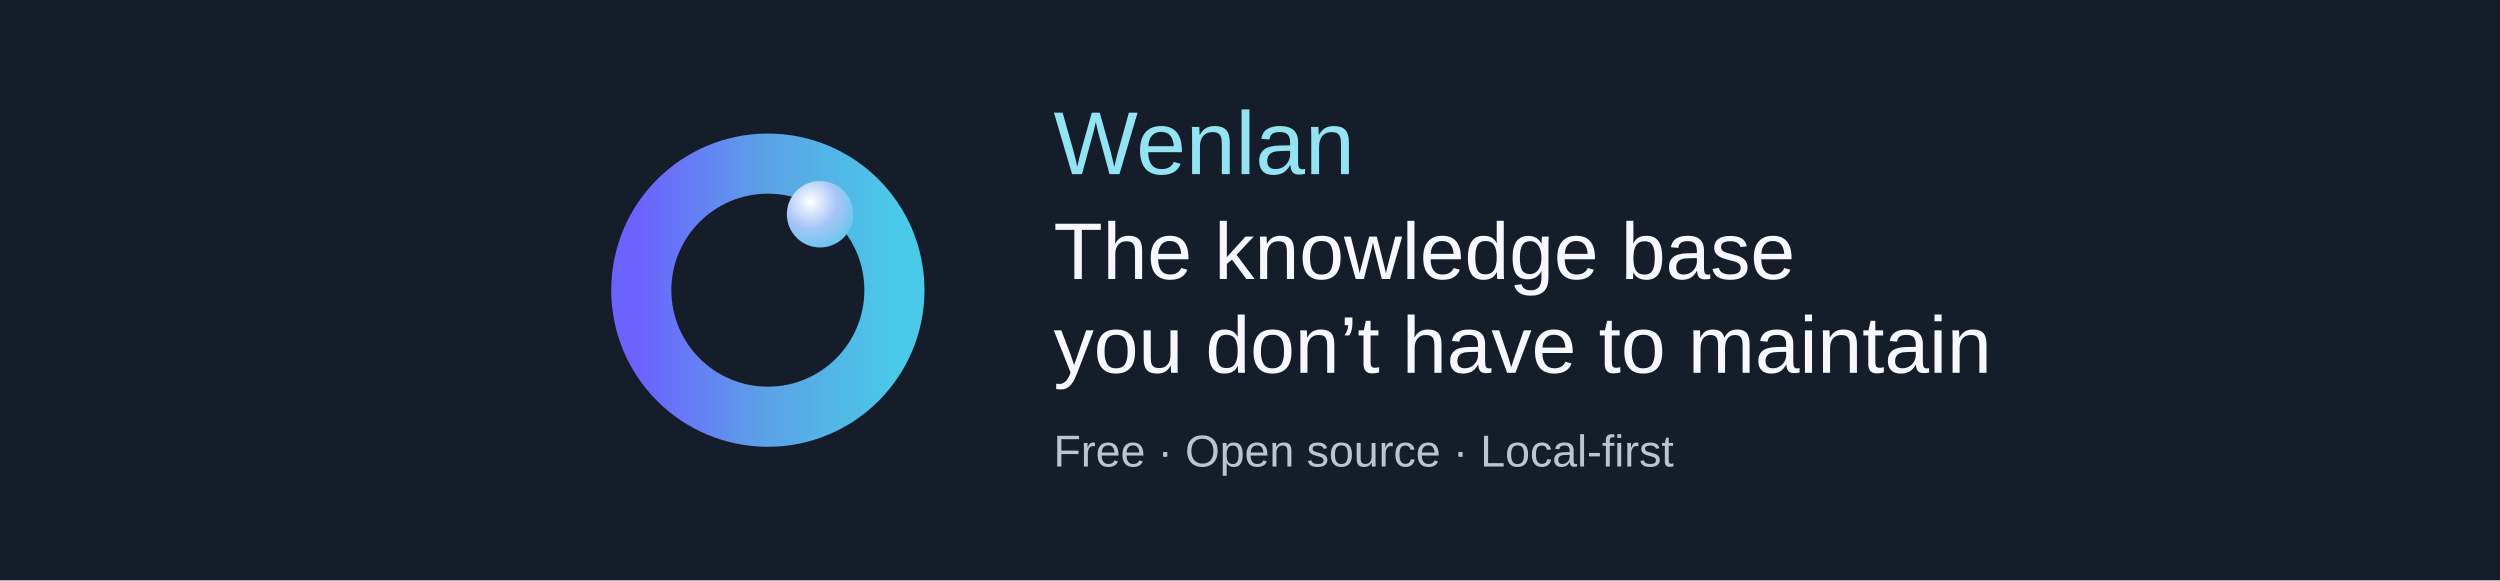
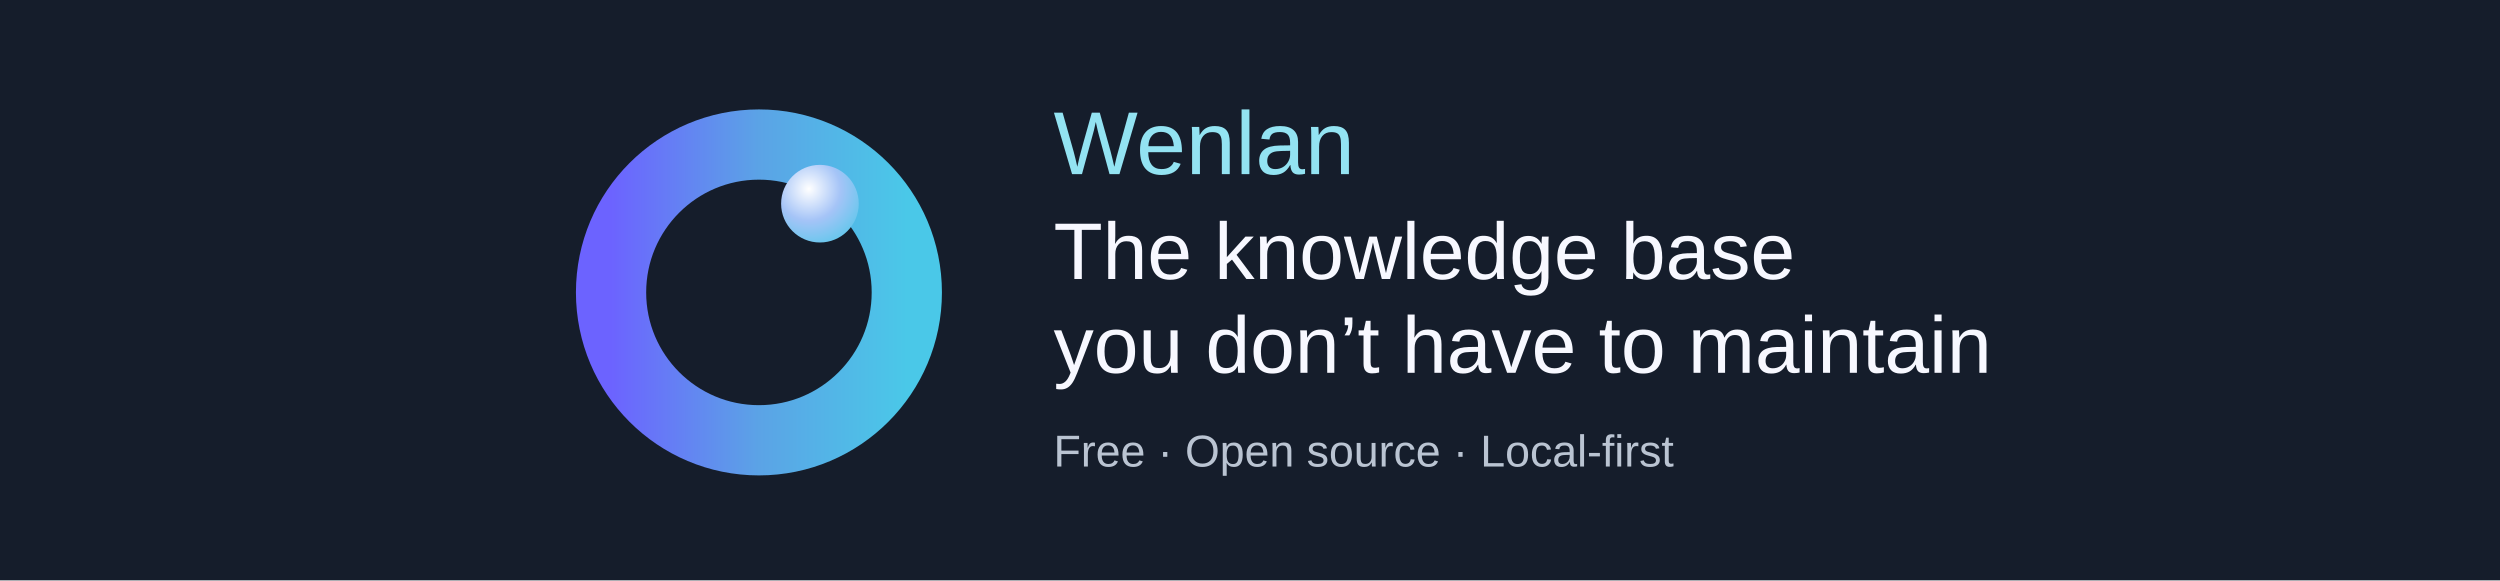
<svg xmlns="http://www.w3.org/2000/svg" width="1120" height="260" viewBox="0 0 1120 260" fill="none" role="img" aria-labelledby="title desc">
  <rect width="1120" height="260" fill="#151D2B" />
  <g transform="translate(172 -45)">
-     <g transform="translate(81.28 84.28) scale(0.354375)">
+     <g transform="translate(62 70) scale(0.4140625)">
      <circle cx="256" cy="256" r="160" fill="none" stroke="url(#banner-en-desktop-ring)" stroke-width="76" />
      <circle cx="322" cy="160" r="42" fill="url(#banner-en-desktop-orb)" />
    </g>
    <text x="300" y="123" fill="#93E3F2" font-size="40" font-weight="500" text-anchor="start">
      <tspan font-family="-apple-system, BlinkMacSystemFont, &quot;SF Pro Display&quot;, &quot;Helvetica Neue&quot;, Arial, sans-serif">Wenlan</tspan>
    </text>
    <text x="300" y="170" fill="#F7F8FF" font-family="-apple-system, BlinkMacSystemFont, &quot;SF Pro Display&quot;, &quot;Helvetica Neue&quot;, Arial, sans-serif" font-size="36" font-weight="500" text-anchor="start">The knowledge base</text>
    <text x="300" y="212" fill="#F7F8FF" font-family="-apple-system, BlinkMacSystemFont, &quot;SF Pro Display&quot;, &quot;Helvetica Neue&quot;, Arial, sans-serif" font-size="36" font-weight="500" text-anchor="start">you don’t have to maintain</text>
    <text x="300" y="254" fill="#BAC4D2" font-family="-apple-system, BlinkMacSystemFont, &quot;SF Pro Display&quot;, &quot;Helvetica Neue&quot;, Arial, sans-serif" font-size="20" font-weight="400" text-anchor="start">Free · Open source · Local-first</text>
  </g>
  <defs>
    <linearGradient id="banner-en-desktop-ring" x1="96" y1="256" x2="416" y2="256" gradientUnits="userSpaceOnUse">
      <stop stop-color="#6C63FF" />
      <stop offset="0.5" stop-color="#5BA3E6" />
      <stop offset="1" stop-color="#4AC8E8" />
    </linearGradient>
    <radialGradient id="banner-en-desktop-orb" cx="0" cy="0" r="1" gradientUnits="userSpaceOnUse" gradientTransform="translate(310 144) rotate(52.125) scale(76.0263)">
      <stop stop-color="#FFFFFF" />
      <stop offset="0.45" stop-color="#A5C4F7" />
      <stop offset="1" stop-color="#4AC8E8" />
    </radialGradient>
  </defs>
</svg>
